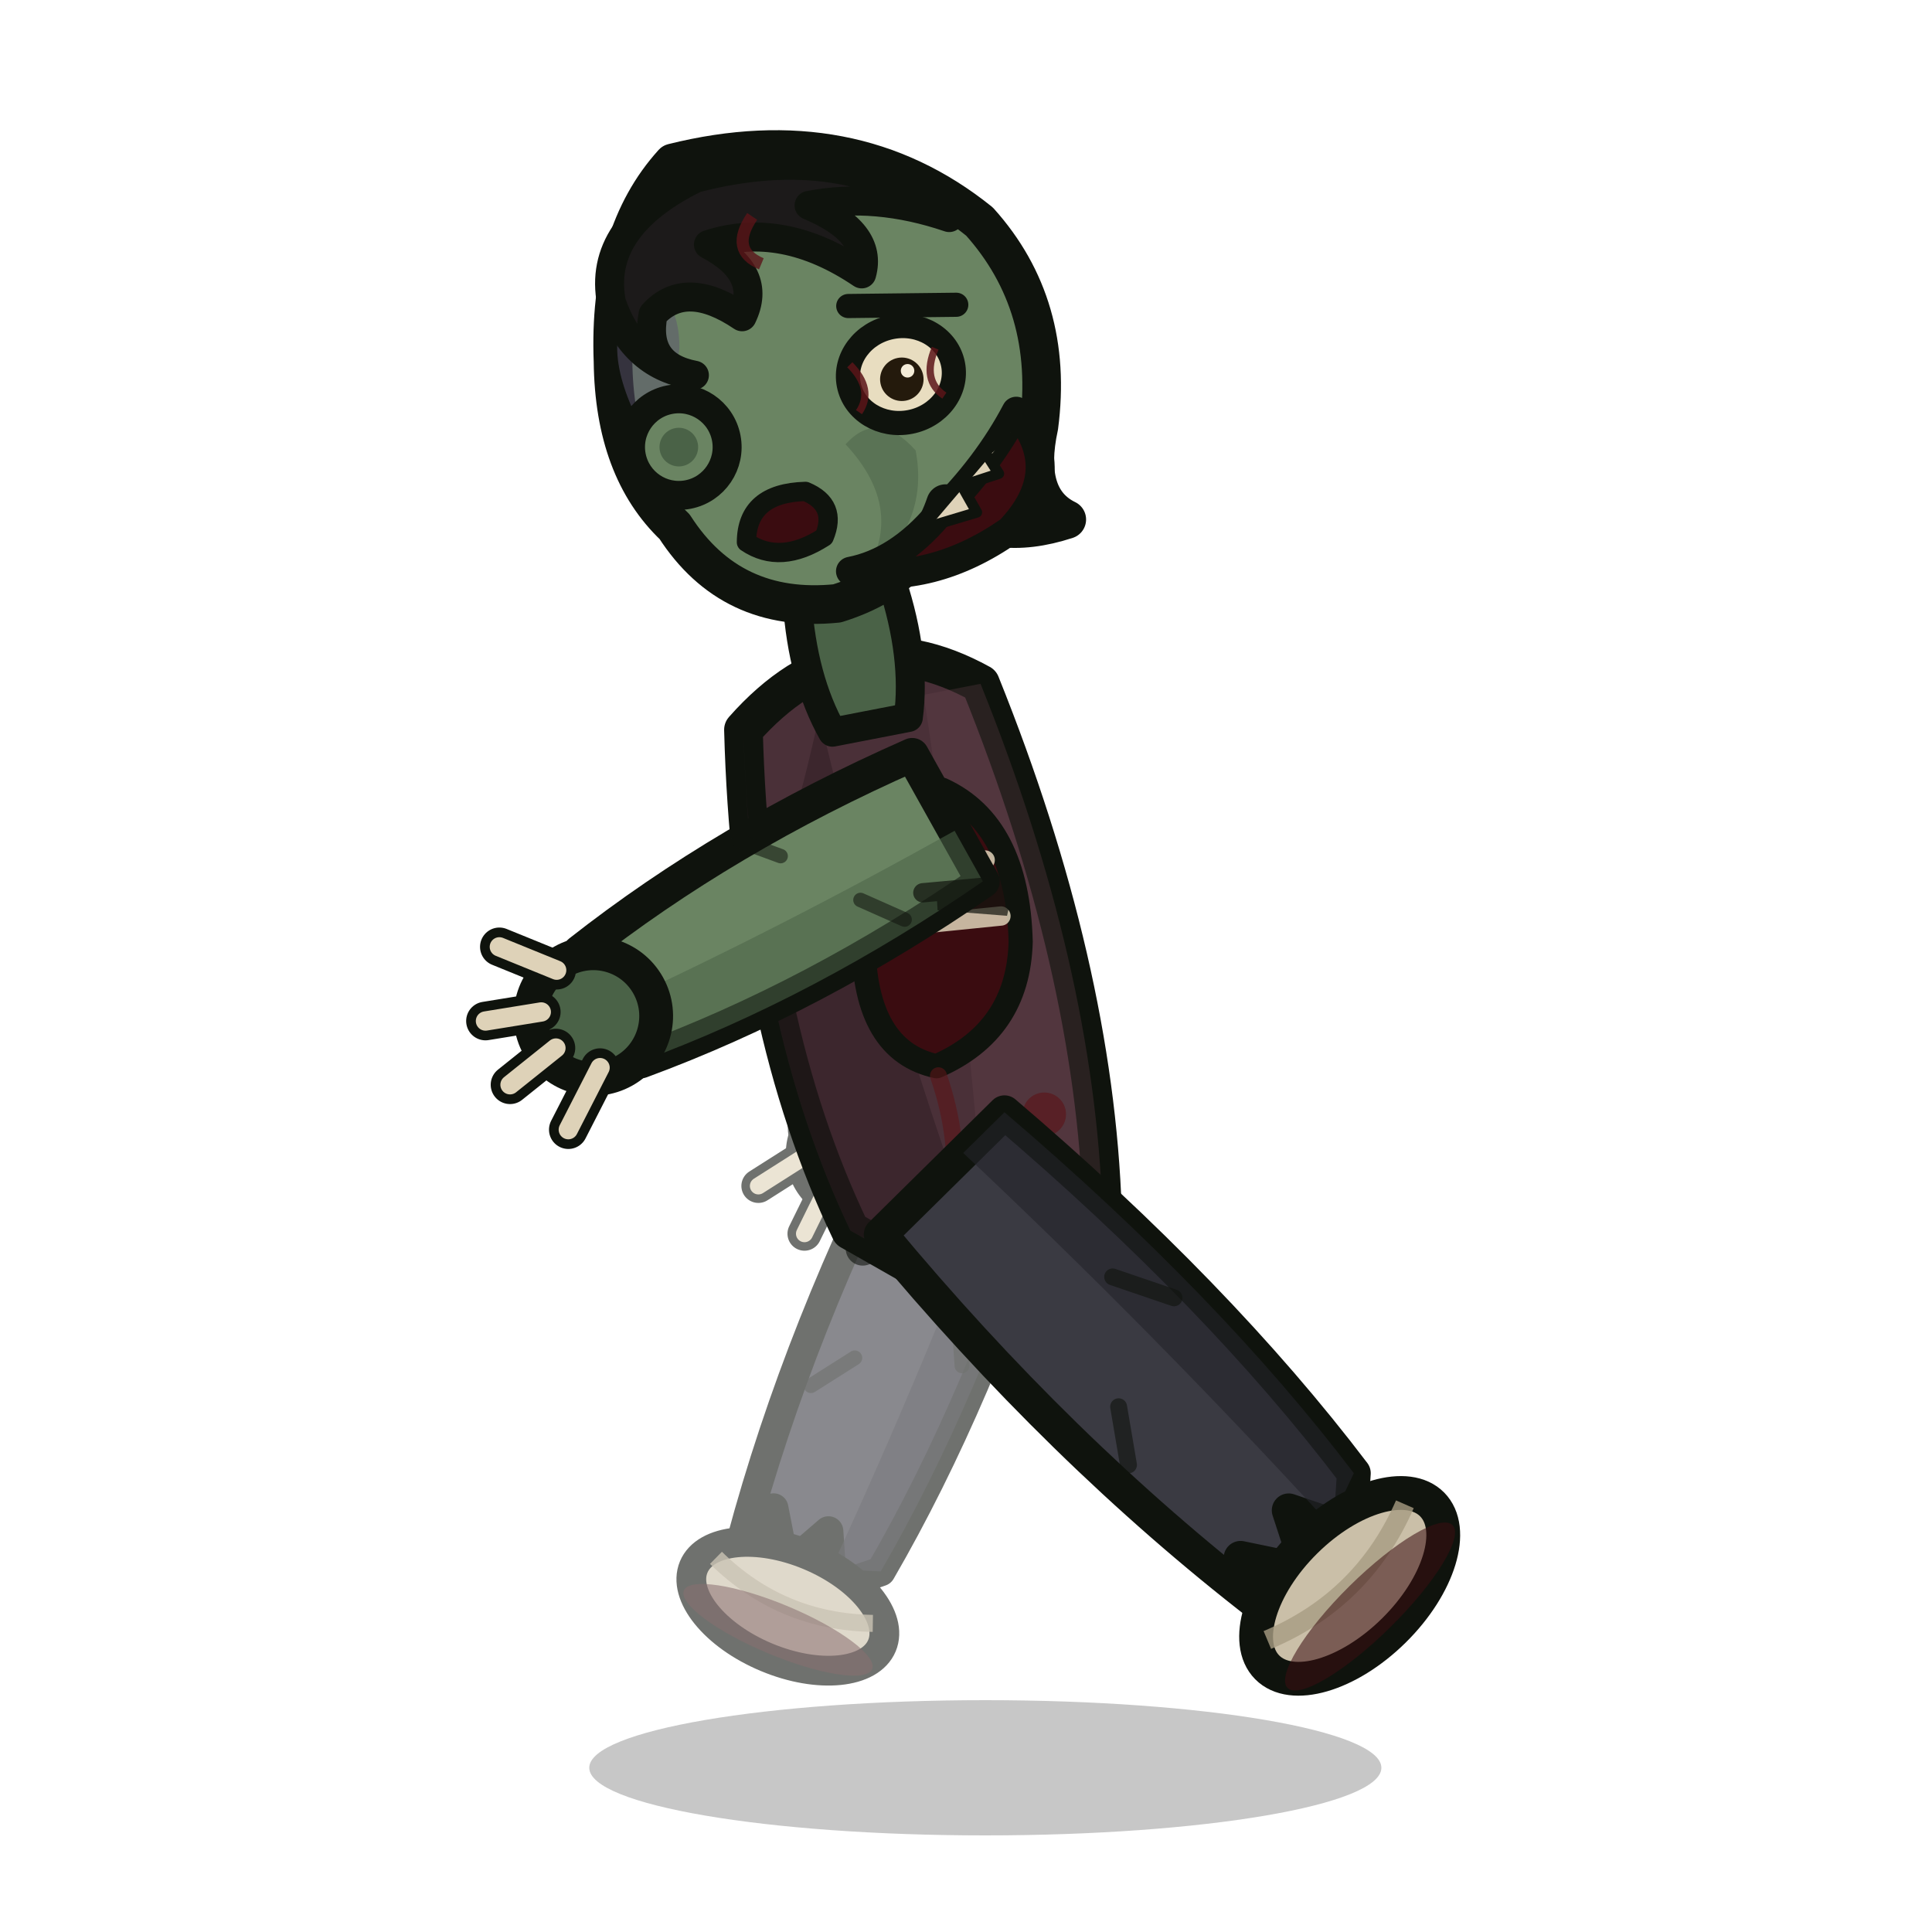
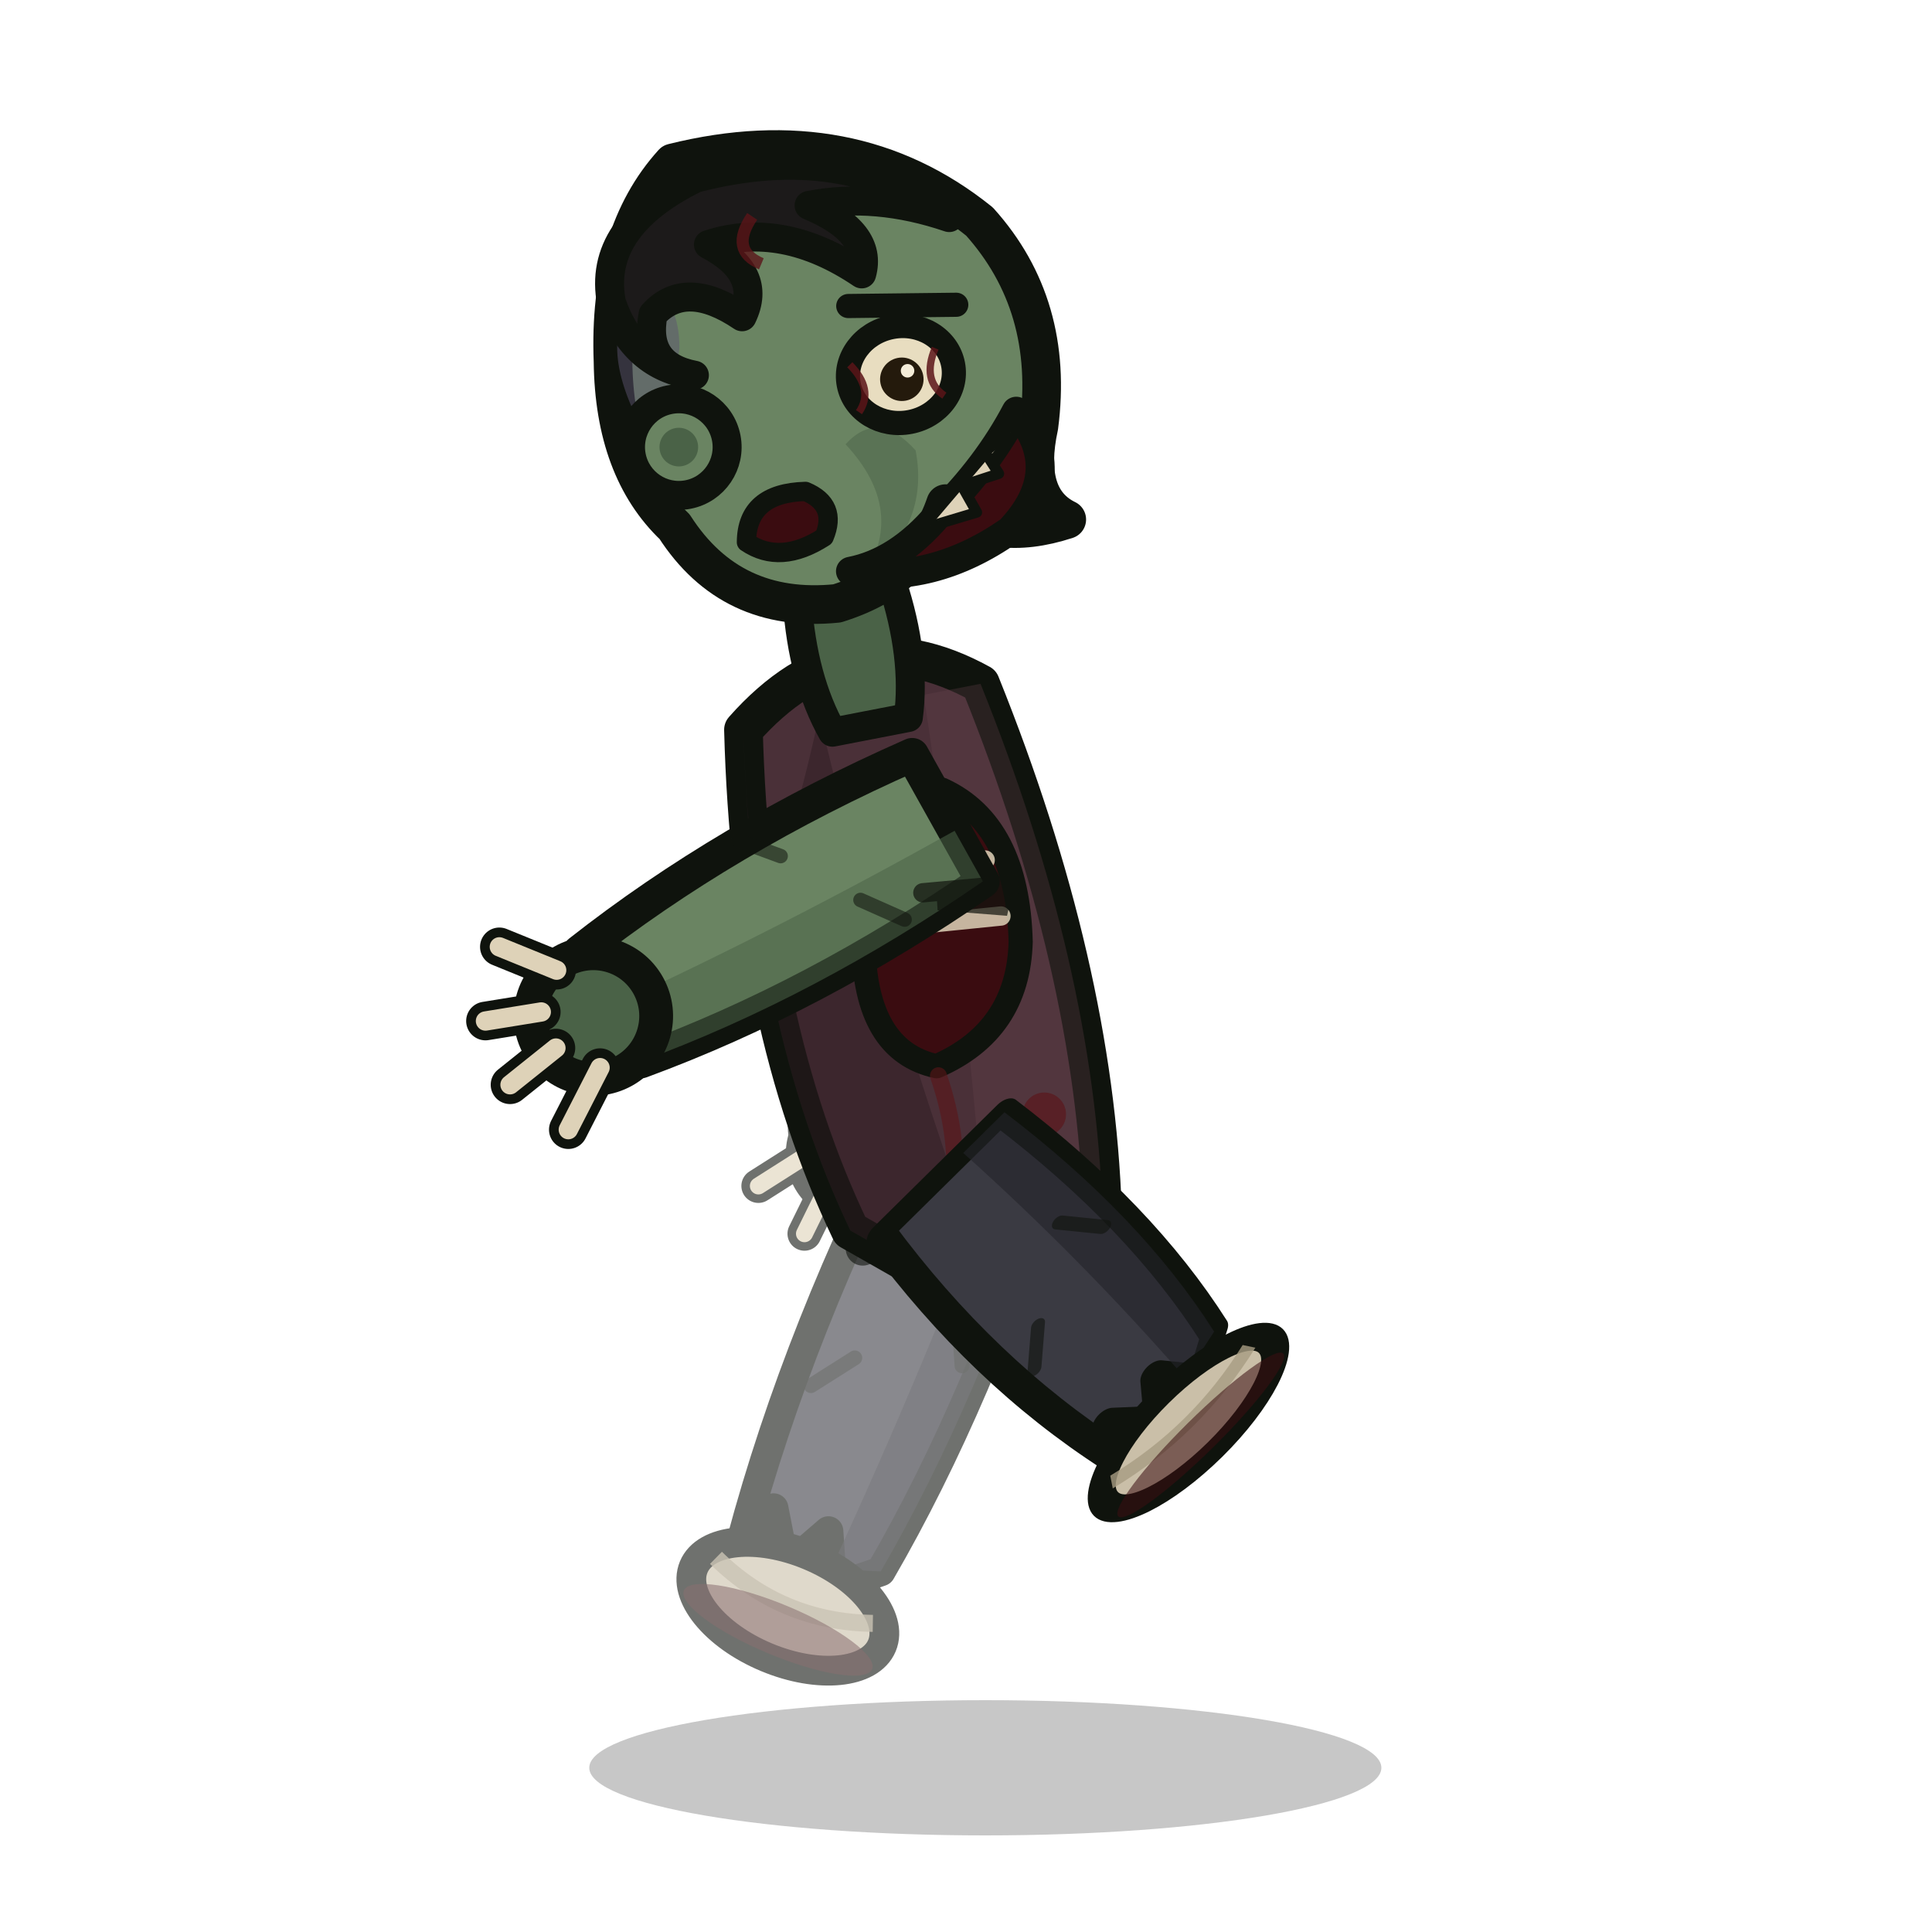
<svg xmlns="http://www.w3.org/2000/svg" id="art" viewBox="0 0 400 400">
  <g transform="translate(400,0) scale(-1,1)">
    <ellipse cx="196" cy="366" rx="82" ry="14" fill="#000000" opacity="0.22" />
    <g transform="translate(0,-7.83) rotate(10.97 200 260)">
-       <g transform="translate(193,244) rotate(-33.64732) scale(0.88)" opacity="0.6">
+       <g transform="translate(193,244) rotate(-33.64732) scale(0.88,0.88)" opacity="0.6">
        <path d="M -18,0 Q -23,58 -17,104 L -8,112 L -2,100 L 4,112 L 12,100 L 16,110 Q 23,58 18,0 Z" fill="#3a3a42" stroke="#0f130d" stroke-width="7" stroke-linejoin="round" />
        <path d="M -18,0 Q -23,58 -17,104 L -6,108 Q -8,54 -6,0 Z" fill="#232329" opacity="0.6" />
        <path d="M -10,40 L -16,52 M 8,60 L 15,70" stroke="#0f130d" stroke-width="3.5" stroke-linecap="round" opacity="0.6" />
        <ellipse cx="0" cy="120" rx="24" ry="13" fill="#cabfa8" stroke="#0f130d" stroke-width="7" />
        <path d="M -20,116 Q 0,124 20,116" fill="none" stroke="#a89c82" stroke-width="4" opacity="0.8" />
        <ellipse cx="0" cy="126" rx="24" ry="6" fill="#3a0c10" opacity="0.55" />
      </g>
      <g transform="translate(198,172) rotate(-17.18671) scale(0.88)" opacity="0.6">
        <path d="M -15,0 Q -19,42 -13,80 L 13,80 Q 19,42 15,0 Z" fill="#6a8462" stroke="#0f130d" stroke-width="7" stroke-linejoin="round" />
        <path d="M -15,0 Q -19,42 -13,80 L 0,80 Q -3,42 -3,0 Z" fill="#4a6247" opacity="0.55" />
        <path d="M -14,18 L -6,24 M 10,34 L 17,40" stroke="#0f130d" stroke-width="3" stroke-linecap="round" opacity="0.55" />
        <path d="M -15,4 L -22,-2 L -14,10 L -19,-6 L -11,12" fill="none" stroke="#0f130d" stroke-width="4" stroke-linecap="round" opacity="0.7" />
        <g transform="translate(0,84)">
          <circle cx="0" cy="0" r="13" fill="#4a6247" stroke="#0f130d" stroke-width="7" />
          <path d="M -10,4 L -18,16 M -2,10 L -4,22 M 6,9 L 10,20 M 12,2 L 22,10" fill="none" stroke="#0f130d" stroke-width="8" stroke-linecap="round" />
          <path d="M -10,4 L -18,16 M -2,10 L -4,22 M 6,9 L 10,20 M 12,2 L 22,10" fill="none" stroke="#ded2b8" stroke-width="4" stroke-linecap="round" />
        </g>
      </g>
      <path d="M 176,152 Q 164,214 172,264 L 184,272 L 196,258 L 210,270 L 224,258              Q 236,212 226,152 Q 200,132 176,152 Z" fill="#4a3038" stroke="#0f130d" stroke-width="8" stroke-linejoin="round" />
      <path d="M 176,152 Q 164,214 172,264 L 184,272 L 196,258 Q 190,204 188,152 Z" fill="#66424c" opacity="0.3" />
      <path d="M 210,152 Q 236,212 226,152 L 226,152 Q 236,212 224,258 L 210,270 L 200,258              Q 208,204 210,152 Z" fill="#2e1c22" opacity="0.5" />
      <path d="M 188,172 Q 174,182 178,206 Q 182,224 200,228 Q 214,222 210,200 Q 206,178 188,172 Z" fill="#3a0c10" stroke="#0f130d" stroke-width="5" stroke-linejoin="round" />
      <path d="M 182,188 L 202,184 M 181,200 L 203,198" fill="none" stroke="#ded2b8" stroke-width="4" stroke-linecap="round" opacity="0.85" />
      <circle cx="180" cy="242" r="4.5" fill="#5a1418" opacity="0.65" />
      <path d="M 200,230 Q 198,244 202,256" stroke="#5a1418" stroke-width="3.5" fill="none" opacity="0.6" stroke-linecap="round" />
      <path d="M 190,128 Q 188,144 192,156 L 208,156 Q 212,144 210,128 Z" fill="#4a6247" stroke="#0f130d" stroke-width="6" stroke-linejoin="round" />
      <g transform="translate(198,88)">
        <path d="M 20,-54 Q -18,-56 -40,-30 Q -52,-10 -44,14 Q -38,28 -46,34                Q -30,36 -22,26 Q -14,40 4,42 Q 26,40 34,20 Q 44,6 40,-16 Q 36,-42 20,-54 Z" fill="#6a8462" stroke="#0f130d" stroke-width="8" stroke-linejoin="round" />
        <path d="M -4,10 Q -14,26 -2,38 Q -18,30 -18,14 Q -12,4 -4,10 Z" fill="#4a6247" opacity="0.5" />
        <path d="M 30,-30 Q 42,-24 38,-6 Q 30,-4 26,-16 Q 24,-26 30,-30 Z" fill="#5c5470" opacity="0.5" />
        <circle cx="30" cy="4" r="10" fill="#6a8462" stroke="#0f130d" stroke-width="6" />
        <circle cx="30" cy="4" r="4" fill="#4a6247" />
        <path d="M 16,-50 Q -16,-52 -34,-32 Q -20,-40 -6,-40 Q -18,-32 -14,-24                Q 0,-38 16,-36 Q 6,-28 12,-20 Q 22,-30 30,-24 Q 34,-14 24,-10                Q 36,-14 38,-28 Q 38,-44 16,-50 Z" fill="#1c1a1a" stroke="#0f130d" stroke-width="6" stroke-linejoin="round" />
        <path d="M 6,-40 Q 12,-34 6,-30" fill="none" stroke="#5a1418" stroke-width="2.5" opacity="0.8" />
        <path d="M -32,-14 L -10,-18" stroke="#0f130d" stroke-width="5" stroke-linecap="round" />
        <ellipse cx="-18" cy="-2" rx="11" ry="10" fill="#e8ddc0" stroke="#0f130d" stroke-width="5" />
        <path d="M -26,-6 Q -22,0 -26,4 M -8,-6 Q -12,0 -8,4" fill="none" stroke="#5a1418" stroke-width="1.5" opacity="0.85" />
        <circle cx="-18" cy="-1" r="4.5" fill="#241a0c" />
        <circle cx="-19.5" cy="-2.5" r="1.4" fill="#f4ecd8" />
        <path d="M -40,10 Q -48,24 -34,34 Q -16,42 0,36 Q -10,36 -20,28 Q -32,20 -40,10 Z" fill="#3a0c10" stroke="#0f130d" stroke-width="6" stroke-linejoin="round" />
        <path d="M -38,14 L -32,17 L -34,22 L -26,23 L -28,29 L -18,30" fill="#ded2b8" stroke="#0f130d" stroke-width="2.2" stroke-linejoin="round" />
        <path d="M 6,18 Q 18,16 20,26 Q 14,32 4,28 Q 0,22 6,18 Z" fill="#3a0c10" stroke="#0f130d" stroke-width="4" stroke-linejoin="round" />
      </g>
-       <g transform="translate(203,250) rotate(33.64732) scale(1.0)" opacity="1.0">
+       <g transform="translate(203,250) rotate(33.64732) scale(1.0,0.604)" opacity="1.0">
        <path d="M -18,0 Q -23,58 -17,104 L -8,112 L -2,100 L 4,112 L 12,100 L 16,110 Q 23,58 18,0 Z" fill="#3a3a42" stroke="#0f130d" stroke-width="7" stroke-linejoin="round" />
        <path d="M -18,0 Q -23,58 -17,104 L -6,108 Q -8,54 -6,0 Z" fill="#232329" opacity="0.6" />
        <path d="M -10,40 L -16,52 M 8,60 L 15,70" stroke="#0f130d" stroke-width="3.5" stroke-linecap="round" opacity="0.6" />
        <ellipse cx="0" cy="120" rx="24" ry="13" fill="#cabfa8" stroke="#0f130d" stroke-width="7" />
        <path d="M -20,116 Q 0,124 20,116" fill="none" stroke="#a89c82" stroke-width="4" opacity="0.8" />
        <ellipse cx="0" cy="126" rx="24" ry="6" fill="#3a0c10" opacity="0.55" />
      </g>
      <g transform="translate(188,178) rotate(-71.77179) scale(1.0)" opacity="1.0">
        <path d="M -15,0 Q -19,42 -13,80 L 13,80 Q 19,42 15,0 Z" fill="#6a8462" stroke="#0f130d" stroke-width="7" stroke-linejoin="round" />
        <path d="M -15,0 Q -19,42 -13,80 L 0,80 Q -3,42 -3,0 Z" fill="#4a6247" opacity="0.55" />
        <path d="M -14,18 L -6,24 M 10,34 L 17,40" stroke="#0f130d" stroke-width="3" stroke-linecap="round" opacity="0.55" />
        <path d="M -15,4 L -22,-2 L -14,10 L -19,-6 L -11,12" fill="none" stroke="#0f130d" stroke-width="4" stroke-linecap="round" opacity="0.7" />
        <g transform="translate(0,84)">
          <circle cx="0" cy="0" r="13" fill="#4a6247" stroke="#0f130d" stroke-width="7" />
          <path d="M -10,4 L -18,16 M -2,10 L -4,22 M 6,9 L 10,20 M 12,2 L 22,10" fill="none" stroke="#0f130d" stroke-width="8" stroke-linecap="round" />
          <path d="M -10,4 L -18,16 M -2,10 L -4,22 M 6,9 L 10,20 M 12,2 L 22,10" fill="none" stroke="#ded2b8" stroke-width="4" stroke-linecap="round" />
        </g>
      </g>
    </g>
  </g>
</svg>
